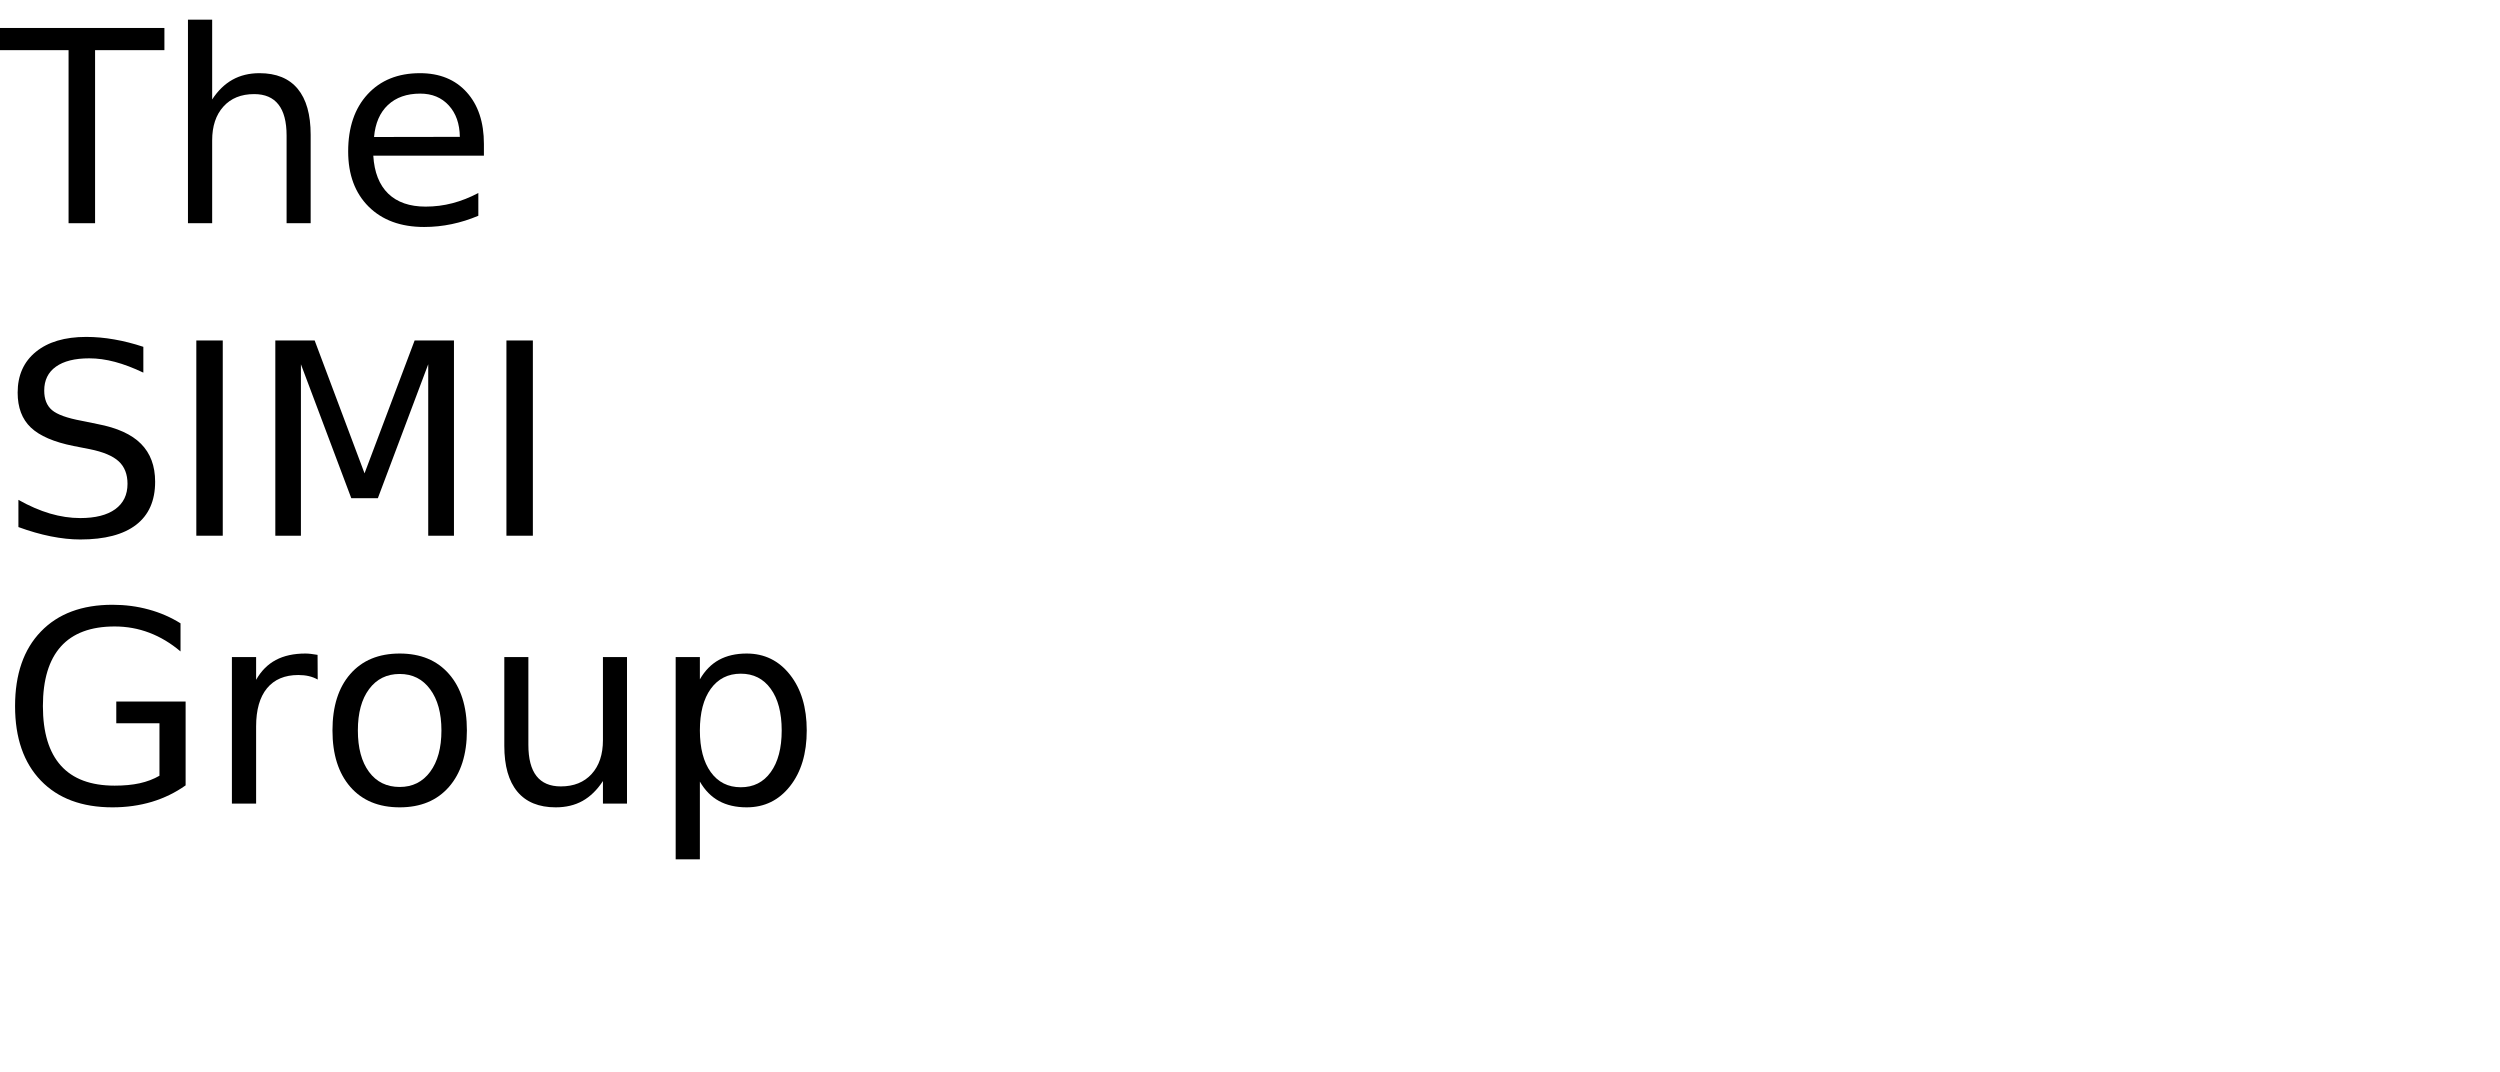
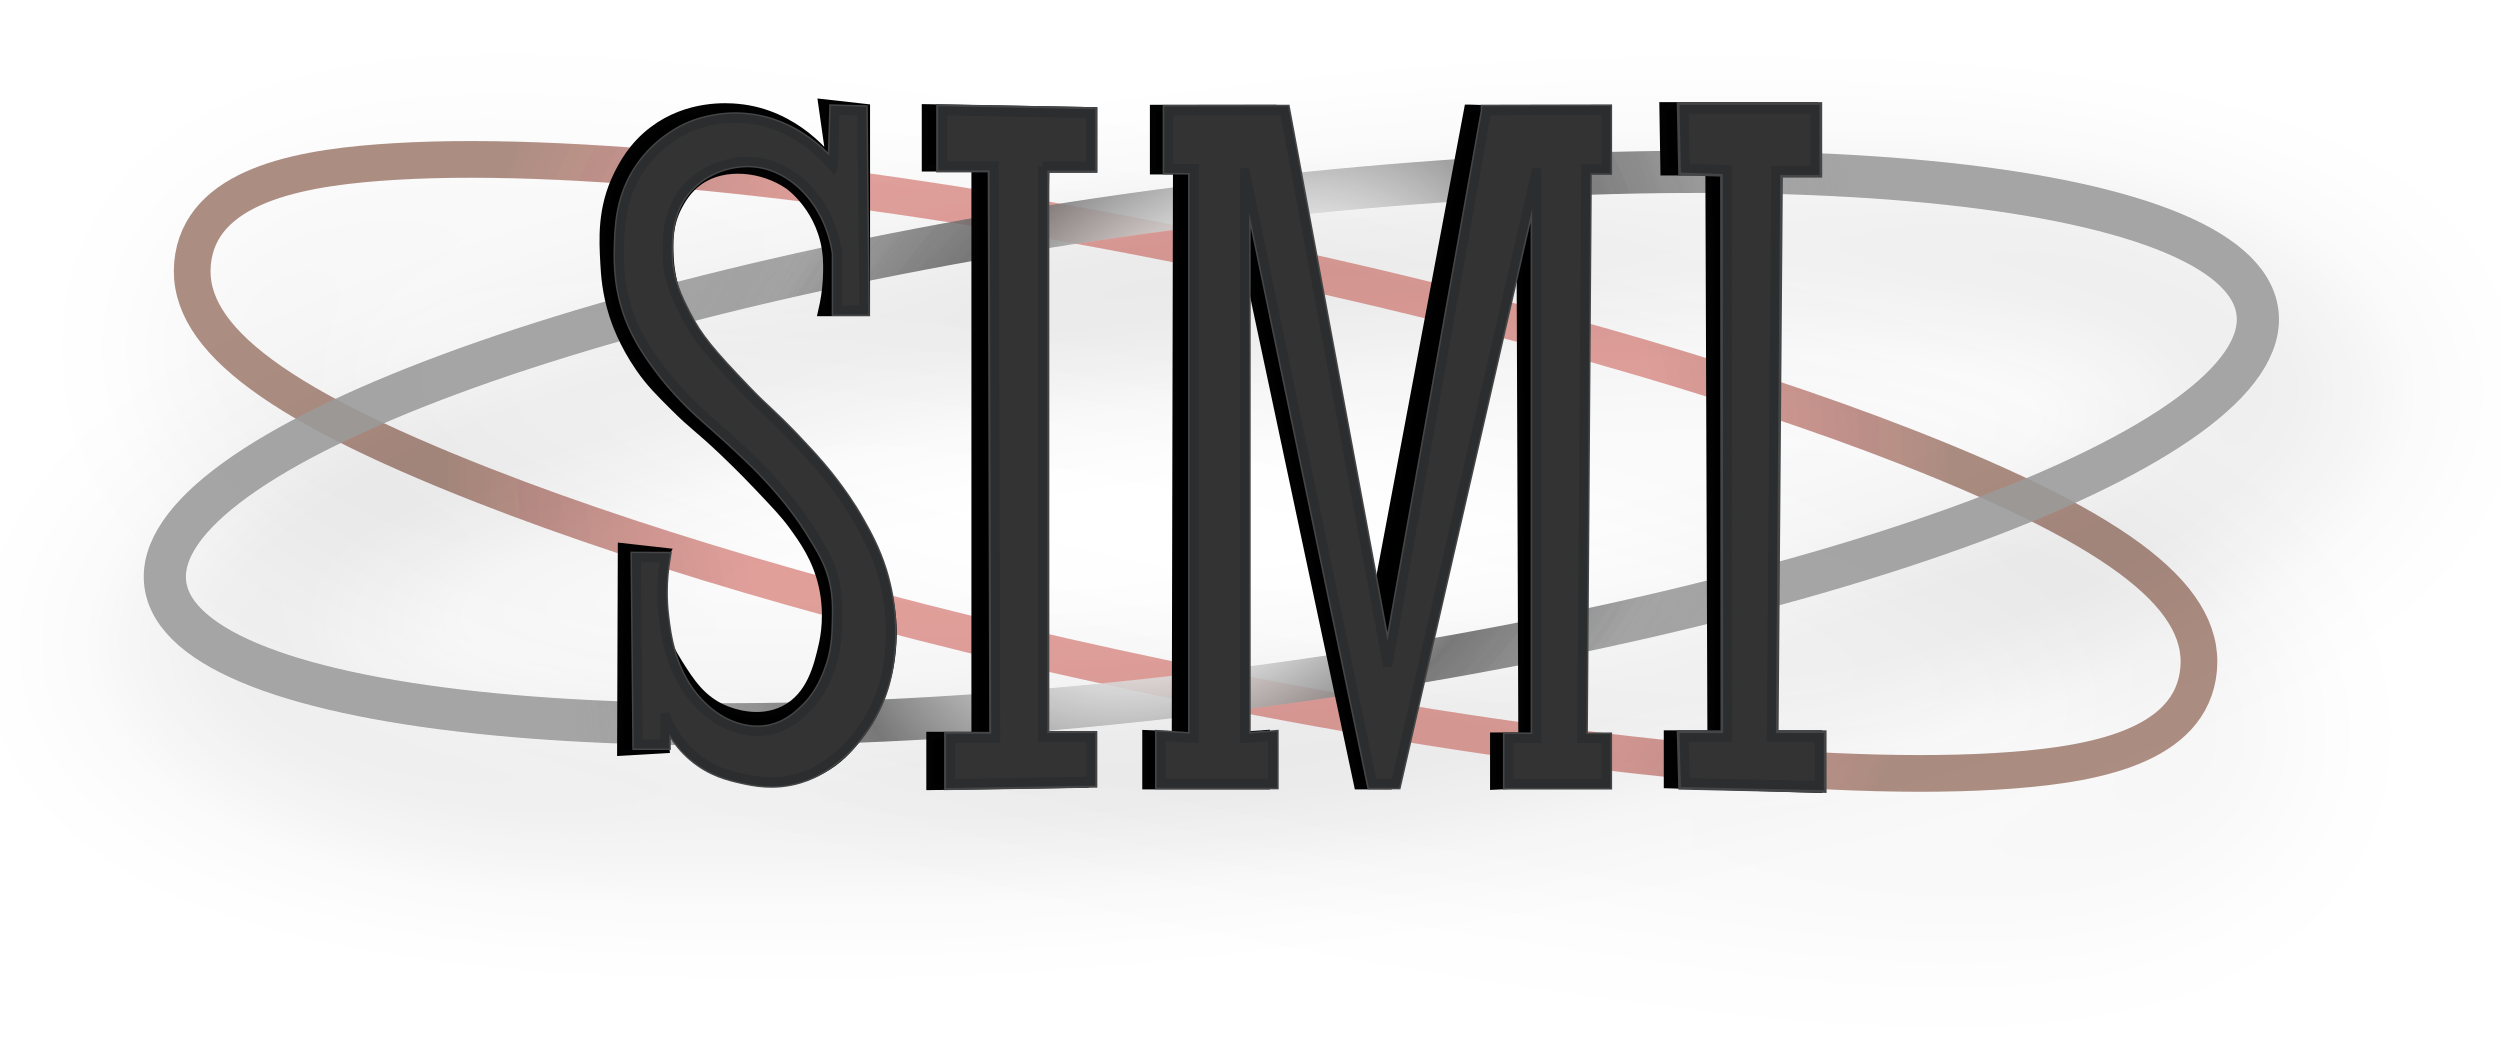
- <svg xmlns="http://www.w3.org/2000/svg" xmlns:xlink="http://www.w3.org/1999/xlink" width="560" height="240" viewBox="0 0 560 240">
+ <svg xmlns="http://www.w3.org/2000/svg" role="img" viewBox="20.48 13.48 573.04 241.54">
  <defs>
+     <radialGradient cx="293.94" cy="121.97" fx="293.94" fy="121.97" gradientTransform="matrix(1 0 .0007 1 1.18 -2.12)" gradientUnits="userSpaceOnUse" id="radial-gradient" r="174.05">
+       <stop offset=".6" stop-color="#b30700" stop-opacity=".8" />
+       <stop offset="1" stop-color="#551500" />
+     </radialGradient>
+     <radialGradient cx="294.8" cy="119.24" fx="294.8" fy="119.24" gradientTransform="matrix(.70513 -.70908 .56406 .56732 20.12 259.06)" id="radial-gradient-2" r="174.05" />
+     <radialGradient cx="298.15" cy="116.17" fx="298.15" fy="116.17" gradientTransform="rotate(-37.59 349.326 98.739) scale(1 .7)" gradientUnits="userSpaceOnUse" id="radial-gradient-3" r="179.63">
+       <stop offset=".26" stop-color="#fff" />
+       <stop offset=".3" stop-color="#eee" />
+       <stop offset=".39" stop-color="#c2c2c2" />
+       <stop offset=".52" stop-color="#7d7d7d" />
+       <stop offset=".56" stop-color="#666" />
+       <stop offset=".8" stop-color="gray" stop-opacity=".8" />
+       <stop offset=".96" stop-color="#999" />
+     </radialGradient>
+     <radialGradient cx="298.08" cy="112.47" fx="298.08" fy="112.47" gradientTransform="rotate(7.41 298.209 112.505)" id="radial-gradient-4" r="179.63" />
+     <filter filterUnits="userSpaceOnUse" height="270" id="drop-shadow-1" width="589" x="6.96" y="2">
+       <feOffset dx="7" dy="17.01" />
+       <feGaussianBlur result="blur" stdDeviation="20.01" />
+       <feFlood flood-color="#000" flood-opacity=".32" />
+       <feComposite in2="blur" operator="in" />
+       <feComposite in="SourceGraphic" />
+     </filter>
+     <filter filterUnits="userSpaceOnUse" height="270" id="drop-shadow-2" width="589" x="7.96" y="0">
+       <feOffset dx="7" dy="17.01" />
+       <feGaussianBlur result="blur-2" stdDeviation="20.01" />
+       <feFlood flood-color="#000" flood-opacity=".32" />
+       <feComposite in2="blur-2" operator="in" />
+       <feComposite in="SourceGraphic" />
+     </filter>
+     <filter filterUnits="userSpaceOnUse" height="258" id="drop-shadow-3" width="610" x="0" y="4.04">
+       <feOffset dx="7" dy="17" />
+       <feGaussianBlur result="blur-3" stdDeviation="20" />
+       <feFlood flood-color="#000" flood-opacity=".32" />
+       <feComposite in2="blur-3" operator="in" />
+       <feComposite in="SourceGraphic" />
+     </filter>
+     <filter filterUnits="userSpaceOnUse" height="257" id="drop-shadow-4" width="610" x="0" y="1.04">
+       <feOffset dx="7" dy="17" />
+       <feGaussianBlur result="blur-4" stdDeviation="20" />
+       <feFlood flood-color="#000" flood-opacity=".32" />
+       <feComposite in2="blur-4" operator="in" />
+       <feComposite in="SourceGraphic" />
+     </filter>
+     <linearGradient gradientUnits="userSpaceOnUse" id="linear-gradient" x1="423.94" x2="510.19" y1="112.18" y2="37.23">
+       <stop offset="0" stop-color="#fff" />
+       <stop offset=".14" stop-color="#d0d0d0" />
+       <stop offset=".38" stop-color="#878787" />
+       <stop offset=".59" stop-color="#4d4d4d" />
+       <stop offset=".77" stop-color="#232323" />
+       <stop offset=".92" stop-color="#090909" />
+       <stop offset="1" />
+     </linearGradient>
+     <linearGradient id="linear-gradient-2" x1="426.11" x2="511.31" y1="112.47" y2="38.43" />
+   </defs>
+   <g fill="none" id="Red" stroke-miterlimit="10" stroke-width="8.41">
+     <path d="M477.86,190.29c-43.19,2.57-114.79-5.48-191.51-21.54-59.21-12.39-114.28-28.02-155.08-44-49.52-19.4-69.39-35.08-66.46-52.44,2.89-17.07,26.3-20.63,46.38-21.82,43.19-2.57,114.79,5.48,191.51,21.54,59.21,12.39,114.28,28.02,155.08,44,49.52,19.4,69.39,35.08,66.46,52.44-2.89,17.07-26.3,20.63-46.38,21.82Z" filter="url(#drop-shadow-1)" opacity=".49" stroke="url(#radial-gradient)" />
+     <path d="M478.71,187.55c-43.19,2.57-114.79-5.48-191.51-21.54-59.21-12.39-114.28-28.02-155.08-44-49.52-19.4-69.39-35.08-66.46-52.44,2.89-17.07,26.3-20.63,46.38-21.82,43.19-2.57,114.79,5.48,191.51,21.54,59.21,12.39,114.28,28.02,155.08,44,49.52,19.4,69.39,35.08,66.46,52.44-2.89,17.07-26.3,20.63-46.38,21.82Z" filter="url(#drop-shadow-2)" opacity=".79" stroke="url(#radial-gradient-2)" />
+   </g>
+   <g fill="none" id="Silver" stroke-miterlimit="10" stroke-width="9.68">
+     <ellipse cx="298.15" cy="116.17" filter="url(#drop-shadow-3)" opacity=".88" rx="241.79" ry="55.56" stroke="url(#radial-gradient-3)" transform="rotate(-7.41 298.284 116.238)" />
+     <ellipse cx="298.08" cy="112.47" filter="url(#drop-shadow-4)" opacity=".78" rx="241.79" ry="55.56" stroke="url(#radial-gradient-4)" transform="rotate(-7.41 298.215 112.512)" />
+   </g>
+   <g id="SIMI">
    <g>
-       <g id="glyph-0-0">
-         <path d="M -0.172 -43.734 L 36.828 -43.734 L 36.828 -38.766 L 21.297 -38.766 L 21.297 0 L 15.359 0 L 15.359 -38.766 L -0.172 -38.766 Z M -0.172 -43.734 " />
+       <g stroke="#020202" stroke-miterlimit="10">
+         <path d="M211.5,51.76c-.67-4.7-1.33-9.4-2-14.1,3,.34,6,.67,9,1.01v45.88h-9c.38-1.66.83-4.07,1-7,0,0,.16-2.72,0-5-.8-11.37-9-17-9-17-6-4.13-15.04-5.18-21-1-2.88,2.02-4.37,4.8-5,6-2.35,4.49-2.16,8.69-2,12,.08,1.62.43,6.47,3,12,1.46,3.14,3,5.12,6,9,2.62,3.38,4.97,5.86,7,8,3.11,3.28,5.99,6.01,6,6,0,0-2-2-2-2-1.33-1.33,2.67,2.67,4,4l4,4c4.99,4.98,4.94,4.93,5,5,.69.74,1.83,2.02,6,8,3.42,4.91,5.13,7.36,6,9,.44.83,2.41,4.6,4,10,.52,1.76,1.64,5.65,2,10,.22,2.63,1.02,15.92-8,27-1.71,2.11-4,4.86-8,7-7.92,4.24-15.91,2.52-18,2-13.39-3.36-18.53-16.71-19-18,.33,3.73.67,7.47,1,11.2-3.05.18-6.11.35-9.16.53.05-15.29.11-30.57.16-45.86,3,.34,6,.67,9,1.01-1.15,2.27-2.3,4.55-3.46,6.82,1.14,8.76,4.33,14.91,6.46,18.31,2.74,4.38,5.46,8.73,11,11,1.14.47,7.78,3.19,14,0,6.27-3.22,7.91-10.29,9-15,.46-2,1.51-7.41,0-14-1.45-6.34-4.53-10.59-7-14-1.77-2.43-3.84-4.62-8-9-3.75-3.95-6.81-6.88-8-8-5.81-5.51-6.62-5.64-11-10-3.62-3.6-5.68-5.65-8-9-3.88-5.6-5.54-10.56-6-12-1.61-5.06-1.86-9.12-2-11.62-.31-5.61-.72-12.65,3-20.15,1.11-2.24,3.3-6.53,8-10.07,7.84-5.91,16.7-5.25,19-5.04,13.24,1.2,20.79,11.4,22,13.1Z" stroke-width="2.82" />
+         <path d="M259.5,51.54c-.67,44-1.33,88-2,132h11v9c-11.4.18-22.79.35-34.19.53v-10.35h10.34V51.29h-11.38v-12.42l37.22.67v12h-11Z" stroke-width="3.01" />
+         <path d="M357.46,38.87l29.14.97v11.31c-1.85.34-3.7.69-5.56,1.03v130.59c1.54.34,3.09.69,4.63,1.03-.31,2.74-.62,5.48-.93,8.23-7.1.34-14.2.69-21.3,1.03v-10.28h6.48c-.16-43.54-.32-87.09-.47-130.63-10.37,46.95-20.73,93.91-31.1,140.86h-6.17c-9.99-46.98-19.97-93.97-29.96-140.95-.31,43.61-.61,87.22-.92,130.83,2.95-.21,5.9-.42,8.85-.63v10.75h-26.43v-10.75c2.25.09,4.51.19,6.76.28.09-43.5.19-86.99.28-130.49h-5.29v-13.14h26.43c7.6,40.35,15.19,80.69,22.79,121.04,7.58-40.36,15.16-80.72,22.74-121.08Z" stroke-width="2.83" />
+         <path d="M426.5,51.54c-.33,43.67-.67,87.33-1,131h11v11c-11-.33-22-.67-33-1v-10h10c-.16-43.5-.32-87-.47-130.5h-10.31l-.22-13.5h33c-.33,4.33-.67,8.67-1,13h-8Z" fill="url(#linear-gradient)" stroke-width="3.31" />
      </g>
-       <g id="glyph-0-1">
-         <path d="M 32.938 -19.812 L 32.938 0 L 27.547 0 L 27.547 -19.625 C 27.547 -22.727 26.938 -25.051 25.719 -26.594 C 24.508 -28.145 22.695 -28.922 20.281 -28.922 C 17.363 -28.922 15.066 -27.988 13.391 -26.125 C 11.711 -24.27 10.875 -21.742 10.875 -18.547 L 10.875 0 L 5.453 0 L 5.453 -45.594 L 10.875 -45.594 L 10.875 -27.719 C 12.156 -29.688 13.672 -31.16 15.422 -32.141 C 17.172 -33.117 19.188 -33.609 21.469 -33.609 C 25.238 -33.609 28.094 -32.441 30.031 -30.109 C 31.969 -27.773 32.938 -24.344 32.938 -19.812 Z M 32.938 -19.812 " />
-       </g>
-       <g id="glyph-0-2">
-         <path d="M 33.719 -17.75 L 33.719 -15.125 L 8.938 -15.125 C 9.164 -11.406 10.281 -8.57 12.281 -6.625 C 14.289 -4.688 17.082 -3.719 20.656 -3.719 C 22.727 -3.719 24.734 -3.973 26.672 -4.484 C 28.617 -4.992 30.551 -5.754 32.469 -6.766 L 32.469 -1.672 C 30.531 -0.848 28.547 -0.223 26.516 0.203 C 24.484 0.629 22.422 0.844 20.328 0.844 C 15.098 0.844 10.953 -0.676 7.891 -3.719 C 4.836 -6.77 3.312 -10.891 3.312 -16.078 C 3.312 -21.453 4.758 -25.719 7.656 -28.875 C 10.562 -32.031 14.473 -33.609 19.391 -33.609 C 23.805 -33.609 27.297 -32.188 29.859 -29.344 C 32.43 -26.5 33.719 -22.633 33.719 -17.75 Z M 28.328 -19.344 C 28.285 -22.289 27.457 -24.641 25.844 -26.391 C 24.238 -28.148 22.109 -29.031 19.453 -29.031 C 16.441 -29.031 14.031 -28.18 12.219 -26.484 C 10.414 -24.785 9.379 -22.395 9.109 -19.312 Z M 28.328 -19.344 " />
-       </g>
-       <g id="glyph-0-3">
-         <path d="M 32.109 -42.312 L 32.109 -36.531 C 29.859 -37.602 27.738 -38.406 25.75 -38.938 C 23.758 -39.469 21.836 -39.734 19.984 -39.734 C 16.754 -39.734 14.266 -39.109 12.516 -37.859 C 10.773 -36.609 9.906 -34.828 9.906 -32.516 C 9.906 -30.586 10.484 -29.129 11.641 -28.141 C 12.805 -27.148 15.008 -26.352 18.25 -25.75 L 21.828 -25.016 C 26.242 -24.18 29.5 -22.703 31.594 -20.578 C 33.695 -18.461 34.75 -15.629 34.75 -12.078 C 34.75 -7.836 33.328 -4.625 30.484 -2.438 C 27.641 -0.25 23.473 0.844 17.984 0.844 C 15.922 0.844 13.719 0.609 11.375 0.141 C 9.039 -0.328 6.625 -1.02 4.125 -1.938 L 4.125 -8.031 C 6.531 -6.676 8.883 -5.656 11.188 -4.969 C 13.5 -4.289 15.766 -3.953 17.984 -3.953 C 21.367 -3.953 23.977 -4.613 25.812 -5.938 C 27.645 -7.27 28.562 -9.164 28.562 -11.625 C 28.562 -13.781 27.898 -15.461 26.578 -16.672 C 25.266 -17.879 23.102 -18.785 20.094 -19.391 L 16.5 -20.094 C 12.082 -20.977 8.883 -22.359 6.906 -24.234 C 4.938 -26.109 3.953 -28.711 3.953 -32.047 C 3.953 -35.922 5.312 -38.969 8.031 -41.188 C 10.758 -43.414 14.52 -44.531 19.312 -44.531 C 21.363 -44.531 23.453 -44.344 25.578 -43.969 C 27.703 -43.602 29.879 -43.051 32.109 -42.312 Z M 32.109 -42.312 " />
-       </g>
-       <g id="glyph-0-4">
-         <path d="M 5.891 -43.734 L 11.812 -43.734 L 11.812 0 L 5.891 0 Z M 5.891 -43.734 " />
-       </g>
-       <g id="glyph-0-5">
-         <path d="M 5.891 -43.734 L 14.703 -43.734 L 25.875 -13.969 L 37.094 -43.734 L 45.906 -43.734 L 45.906 0 L 40.141 0 L 40.141 -38.406 L 28.859 -8.406 L 22.906 -8.406 L 11.625 -38.406 L 11.625 0 L 5.891 0 Z M 5.891 -43.734 " />
-       </g>
-       <g id="glyph-0-6">
-         <path d="M 35.719 -6.234 L 35.719 -17.984 L 26.047 -17.984 L 26.047 -22.859 L 41.578 -22.859 L 41.578 -4.078 C 39.285 -2.453 36.766 -1.223 34.016 -0.391 C 31.266 0.43 28.328 0.844 25.203 0.844 C 18.359 0.844 13.008 -1.148 9.156 -5.141 C 5.301 -9.141 3.375 -14.703 3.375 -21.828 C 3.375 -28.973 5.301 -34.539 9.156 -38.531 C 13.008 -42.531 18.359 -44.531 25.203 -44.531 C 28.047 -44.531 30.75 -44.176 33.312 -43.469 C 35.883 -42.77 38.258 -41.738 40.438 -40.375 L 40.438 -34.078 C 38.25 -35.93 35.922 -37.328 33.453 -38.266 C 30.992 -39.203 28.406 -39.672 25.688 -39.672 C 20.344 -39.672 16.328 -38.176 13.641 -35.188 C 10.953 -32.195 9.609 -27.742 9.609 -21.828 C 9.609 -15.93 10.953 -11.488 13.641 -8.5 C 16.328 -5.508 20.344 -4.016 25.688 -4.016 C 27.781 -4.016 29.645 -4.191 31.281 -4.547 C 32.926 -4.91 34.406 -5.473 35.719 -6.234 Z M 35.719 -6.234 " />
-       </g>
-       <g id="glyph-0-7">
-         <path d="M 24.672 -27.781 C 24.066 -28.125 23.406 -28.379 22.688 -28.547 C 21.977 -28.711 21.191 -28.797 20.328 -28.797 C 17.285 -28.797 14.945 -27.805 13.312 -25.828 C 11.688 -23.848 10.875 -21 10.875 -17.281 L 10.875 0 L 5.453 0 L 5.453 -32.812 L 10.875 -32.812 L 10.875 -27.719 C 12 -29.707 13.469 -31.188 15.281 -32.156 C 17.102 -33.125 19.316 -33.609 21.922 -33.609 C 22.285 -33.609 22.691 -33.582 23.141 -33.531 C 23.586 -33.477 24.086 -33.406 24.641 -33.312 Z M 24.672 -27.781 " />
-       </g>
-       <g id="glyph-0-8">
-         <path d="M 18.375 -29.031 C 15.477 -29.031 13.191 -27.898 11.516 -25.641 C 9.836 -23.391 9 -20.301 9 -16.375 C 9 -12.445 9.832 -9.352 11.5 -7.094 C 13.164 -4.844 15.457 -3.719 18.375 -3.719 C 21.238 -3.719 23.508 -4.848 25.188 -7.109 C 26.875 -9.379 27.719 -12.469 27.719 -16.375 C 27.719 -20.258 26.875 -23.336 25.188 -25.609 C 23.508 -27.891 21.238 -29.031 18.375 -29.031 Z M 18.375 -33.609 C 23.062 -33.609 26.738 -32.082 29.406 -29.031 C 32.082 -25.988 33.422 -21.77 33.422 -16.375 C 33.422 -11.008 32.082 -6.797 29.406 -3.734 C 26.738 -0.68 23.062 0.844 18.375 0.844 C 13.664 0.844 9.977 -0.68 7.312 -3.734 C 4.645 -6.797 3.312 -11.008 3.312 -16.375 C 3.312 -21.77 4.645 -25.988 7.312 -29.031 C 9.977 -32.082 13.664 -33.609 18.375 -33.609 Z M 18.375 -33.609 " />
-       </g>
-       <g id="glyph-0-9">
-         <path d="M 5.094 -12.953 L 5.094 -32.812 L 10.484 -32.812 L 10.484 -13.156 C 10.484 -10.051 11.086 -7.723 12.297 -6.172 C 13.516 -4.617 15.332 -3.844 17.75 -3.844 C 20.664 -3.844 22.969 -4.77 24.656 -6.625 C 26.344 -8.477 27.188 -11.004 27.188 -14.203 L 27.188 -32.812 L 32.578 -32.812 L 32.578 0 L 27.188 0 L 27.188 -5.047 C 25.875 -3.047 24.352 -1.562 22.625 -0.594 C 20.906 0.363 18.898 0.844 16.609 0.844 C 12.836 0.844 9.973 -0.328 8.016 -2.672 C 6.066 -5.016 5.094 -8.441 5.094 -12.953 Z M 18.656 -33.609 Z M 18.656 -33.609 " />
-       </g>
-       <g id="glyph-0-10">
-         <path d="M 10.875 -4.922 L 10.875 12.484 L 5.453 12.484 L 5.453 -32.812 L 10.875 -32.812 L 10.875 -27.828 C 12 -29.785 13.426 -31.238 15.156 -32.188 C 16.883 -33.133 18.953 -33.609 21.359 -33.609 C 25.336 -33.609 28.57 -32.023 31.062 -28.859 C 33.562 -25.691 34.812 -21.531 34.812 -16.375 C 34.812 -11.219 33.562 -7.055 31.062 -3.891 C 28.57 -0.734 25.336 0.844 21.359 0.844 C 18.953 0.844 16.883 0.367 15.156 -0.578 C 13.426 -1.523 12 -2.973 10.875 -4.922 Z M 29.203 -16.375 C 29.203 -20.344 28.383 -23.453 26.75 -25.703 C 25.125 -27.961 22.891 -29.094 20.047 -29.094 C 17.191 -29.094 14.945 -27.961 13.312 -25.703 C 11.688 -23.453 10.875 -20.344 10.875 -16.375 C 10.875 -12.414 11.688 -9.305 13.312 -7.047 C 14.945 -4.785 17.191 -3.656 20.047 -3.656 C 22.891 -3.656 25.125 -4.785 26.75 -7.047 C 28.383 -9.305 29.203 -12.414 29.203 -16.375 Z M 29.203 -16.375 " />
+       <g>
+         <path d="M211.5 51.76c-.67-4.7-1.33-9.4-2-14.1 3 .34 6 .67 9 1.01v45.88h-9c.38-1.66.83-4.07 1-7 0 0 .16-2.72 0-5-.8-11.37-9-17-9-17-6-4.13-15.04-5.18-21-1-2.88 2.02-4.37 4.8-5 6-2.35 4.49-2.16 8.69-2 12 .08 1.62.43 6.47 3 12 1.46 3.14 3 5.12 6 9 2.62 3.38 4.97 5.86 7 8 3.11 3.28 5.99 6.01 6 6 0 0-2-2-2-2-1.33-1.33 2.67 2.67 4 4l4 4c4.99 4.98 4.94 4.93 5 5 .69.74 1.83 2.02 6 8 3.42 4.91 5.13 7.36 6 9 .44.83 2.41 4.6 4 10 .52 1.76 1.64 5.65 2 10 .22 2.63 1.02 15.92-8 27-1.71 2.11-4 4.86-8 7-7.92 4.24-15.91 2.52-18 2-13.39-3.36-18.53-16.71-19-18 .33 3.73.67 7.47 1 11.2-3.05.18-6.11.35-9.16.53.05-15.29.11-30.57.16-45.86 3 .34 6 .67 9 1.01-1.15 2.27-2.3 4.55-3.46 6.82 1.14 8.76 4.33 14.91 6.46 18.31 2.74 4.38 5.46 8.73 11 11 1.14.47 7.78 3.19 14 0 6.27-3.22 7.91-10.29 9-15 .46-2 1.51-7.41 0-14-1.45-6.34-4.53-10.59-7-14-1.77-2.43-3.84-4.62-8-9-3.75-3.95-6.81-6.88-8-8-5.81-5.51-6.62-5.64-11-10-3.62-3.6-5.68-5.65-8-9-3.88-5.6-5.54-10.56-6-12-1.61-5.06-1.86-9.12-2-11.62-.31-5.61-.72-12.65 3-20.15 1.11-2.24 3.3-6.53 8-10.07 7.84-5.91 16.7-5.25 19-5.04 13.24 1.2 20.79 11.4 22 13.1zM259.5 51.54c-.67 44-1.33 88-2 132h11v9c-11.4.18-22.79.35-34.19.53v-10.35h10.34V51.29h-11.38v-12.42l37.22.67v12h-11zM357.46 38.87l29.14.97v11.31c-1.85.34-3.7.69-5.56 1.03v130.59c1.54.34 3.09.69 4.63 1.03-.31 2.74-.62 5.48-.93 8.23-7.1.34-14.2.69-21.3 1.03v-10.28h6.48c-.16-43.54-.32-87.09-.47-130.63-10.37 46.95-20.73 93.91-31.1 140.86h-6.17c-9.99-46.98-19.97-93.97-29.96-140.95-.31 43.61-.61 87.22-.92 130.83 2.95-.21 5.9-.42 8.85-.63v10.75h-26.43v-10.75c2.25.09 4.51.19 6.76.28.09-43.5.19-86.99.28-130.49h-5.29v-13.14h26.43c7.6 40.35 15.19 80.69 22.79 121.04 7.58-40.36 15.16-80.72 22.74-121.08zM426.5 51.54c-.33 43.67-.67 87.33-1 131h11v11c-11-.33-22-.67-33-1v-10h10c-.16-43.5-.32-87-.47-130.5h-10.31l-.22-13.5h33c-.33 4.33-.67 8.67-1 13h-8z" />
      </g>
    </g>
-   </defs>
-   <g fill="rgb(0%, 0%, 0%)" fill-opacity="1">
-     <use xlink:href="#glyph-0-0" x="0" y="50" />
-     <use xlink:href="#glyph-0-1" x="36.65" y="50" />
-     <use xlink:href="#glyph-0-2" x="74.678" y="50" />
-   </g>
-   <g fill="rgb(0%, 0%, 0%)" fill-opacity="1">
-     <use xlink:href="#glyph-0-3" x="0" y="120" />
-     <use xlink:href="#glyph-0-4" x="38.086" y="120" />
-     <use xlink:href="#glyph-0-5" x="55.781" y="120" />
-     <use xlink:href="#glyph-0-4" x="107.549" y="120" />
-   </g>
-   <g fill="rgb(0%, 0%, 0%)" fill-opacity="1">
-     <use xlink:href="#glyph-0-6" x="0" y="180" />
-     <use xlink:href="#glyph-0-7" x="46.494" y="180" />
-     <use xlink:href="#glyph-0-8" x="71.162" y="180" />
-     <use xlink:href="#glyph-0-9" x="107.871" y="180" />
-     <use xlink:href="#glyph-0-10" x="145.898" y="180" />
+     <g>
+       <g stroke="#444546" stroke-miterlimit="10">
+         <path d="M211.5,51.76l.4-12.97,6.12.16c.16,15.2.32,30.4.47,45.59h-6v-13c-1.69-11.62-9.85-20.12-19-21-5.27-.51-11.56,1.44-15.68,6.13-4.6,5.24-4.41,11.63-4.41,14.9,0,6.15,2.35,10.58,4.18,14.18,2.64,5.18,5.53,8.66,13.91,17.39,4.52,4.7,5.28,4.86,11.06,10.9,4.98,5.2,7.26,8.02,8.94,10.25,1.45,1.93,3.66,4.88,6,9.07,1.56,2.78,3.51,6.28,5,11.08,2.56,8.25,2.15,15.16,2,17.13-.26,3.33-.75,8.89-4,15.11-3.13,6-7.13,9.36-8,10.07-1.84,1.51-4.66,3.77-9,5.04-5.56,1.63-10.22.63-13,0-2.71-.61-6.9-1.56-11-5.04-4.08-3.46-5.88-7.56-6.63-9.64v6.91h-6.08s-.41-42.72-.41-42.72l6.49.03c-.94,5.61-.72,10.2-.37,13.19.51,4.43,1.51,13.25,8,20.15,3.23,3.43,6.26,4.73,7,5.04,1.6.65,5.41,2.16,10,1.01,3.45-.87,5.63-2.8,7-4.03,3.65-3.26,5.17-6.97,6-9.07,1.85-4.68,1.93-8.62,2-12.09.06-2.98.12-6.13-1-10.07-1.03-3.63-2.55-6.1-5-10.07-2-3.25-3.88-5.63-5-7.05-.41-.52-2.25-2.84-5-5.78-1.98-2.12-3.59-3.67-5-5-8.49-8.04-10.44-9.04-15-14-1.31-1.43-3.01-3.29-5-6-1.53-2.08-4.1-5.58-6-10-3.11-7.23-3.05-13.73-3-16.64.1-5.29.22-12.35,5-19.14,4.2-5.97,9.67-8.49,11-9.07,1.09-.48,6.24-2.63,13-2.01,11.34,1.04,18.34,9.07,20,11.08Z" stroke-width="2.75" />
+         <path d="M259.5,51.54v131h11v10c-10.71.18-21.41.35-32.12.53v-10.35h10.34c-.12-43.74-.23-87.49-.35-131.23h-11.8v-12.61c11.31.22,22.61.44,33.92.66v12h-11Z" stroke-width="3.01" />
+         <path d="M361.28,38.87c9.11-.02,18.22-.04,27.32-.06v13.37h-4.63c-.31,43.53-.62,87.06-.93,130.59h5.56v10.28h-22.23v-10.28c2.12,0,4.23-.02,6.35-.02V52.11l-32.36,140.9h-5.29l-29.31-140.9v130.64l6.41-.49v10.75h-25.55v-10.75l7.58.49V52.11l-5.82-.05v-13.14c8.84-.01,17.67-.03,26.51-.04,7.88,42.43,15.77,84.86,23.65,127.29,7.58-42.43,15.16-84.86,22.74-127.29Z" stroke-width="2.8" />
+         <path d="M427.5,52.54c-.33,43.33-.67,86.67-1,130h11v11c-10.24-.23-20.48-.46-30.72-.69-.09-3.44-.19-6.88-.28-10.31h10c-.03-43.39-.06-86.79-.09-130.18-3.21-.11-6.42-.21-9.63-.32-.09-4.5-.19-9-.28-13.5h30v14h-9Z" fill="url(#linear-gradient-2)" stroke-width="3.31" />
+       </g>
+       <g fill="#333">
+         <path d="M211.5 51.76l.4-12.97 6.12.16c.16 15.2.32 30.4.47 45.59h-6v-13c-1.69-11.62-9.85-20.12-19-21-5.27-.51-11.56 1.44-15.68 6.13-4.6 5.24-4.41 11.63-4.41 14.9 0 6.15 2.35 10.58 4.18 14.18 2.64 5.18 5.53 8.66 13.91 17.39 4.52 4.7 5.28 4.86 11.06 10.9 4.98 5.2 7.26 8.02 8.94 10.25 1.45 1.93 3.66 4.88 6 9.07 1.56 2.78 3.51 6.28 5 11.08 2.56 8.25 2.15 15.16 2 17.13-.26 3.33-.75 8.89-4 15.11-3.13 6-7.13 9.36-8 10.07-1.84 1.51-4.66 3.77-9 5.04-5.56 1.63-10.22.63-13 0-2.71-.61-6.9-1.56-11-5.04-4.08-3.46-5.88-7.56-6.63-9.64v6.91h-6.08s-.41-42.72-.41-42.72l6.49.03c-.94 5.61-.72 10.2-.37 13.19.51 4.43 1.51 13.25 8 20.15 3.23 3.43 6.26 4.73 7 5.04 1.6.65 5.41 2.16 10 1.01 3.45-.87 5.63-2.8 7-4.03 3.65-3.26 5.17-6.97 6-9.07 1.85-4.68 1.93-8.62 2-12.09.06-2.98.12-6.13-1-10.07-1.03-3.63-2.55-6.1-5-10.07-2-3.25-3.88-5.63-5-7.05-.41-.52-2.25-2.84-5-5.78-1.98-2.12-3.59-3.67-5-5-8.49-8.04-10.44-9.04-15-14-1.31-1.43-3.01-3.29-5-6-1.53-2.08-4.1-5.58-6-10-3.11-7.23-3.05-13.73-3-16.64.1-5.29.22-12.35 5-19.14 4.2-5.97 9.67-8.49 11-9.07 1.09-.48 6.24-2.63 13-2.01 11.34 1.04 18.34 9.07 20 11.08zM259.5 51.54v131h11v10c-10.71.18-21.41.35-32.12.53v-10.35h10.34c-.12-43.74-.23-87.49-.35-131.23h-11.8v-12.61c11.31.22 22.61.44 33.92.66v12h-11zM361.28 38.87c9.11-.02 18.22-.04 27.32-.06v13.37h-4.63c-.31 43.53-.62 87.06-.93 130.59h5.56v10.28h-22.23v-10.28c2.12 0 4.23-.02 6.35-.02V52.11l-32.36 140.9h-5.29l-29.31-140.9v130.64l6.41-.49v10.75h-25.55v-10.75l7.58.49V52.11l-5.82-.05v-13.14c8.84-.01 17.67-.03 26.51-.04 7.88 42.43 15.77 84.86 23.65 127.29 7.58-42.43 15.16-84.86 22.74-127.29zM427.5 52.54c-.33 43.33-.67 86.67-1 130h11v11c-10.24-.23-20.48-.46-30.72-.69-.09-3.44-.19-6.88-.28-10.31h10c-.03-43.39-.06-86.79-.09-130.18-3.21-.11-6.42-.21-9.63-.32-.09-4.5-.19-9-.28-13.5h30v14h-9z" />
+       </g>
+       <g>
+         <g fill="none" stroke="#2c2d2e" stroke-width="2.07">
+           <path d="M211.5 51.76l.4-12.97 6.12.16c.16 15.2.32 30.4.47 45.59h-6v-13c-1.69-11.62-9.85-20.12-19-21-5.27-.51-11.56 1.44-15.68 6.13-4.6 5.24-4.41 11.63-4.41 14.9 0 6.15 2.35 10.58 4.18 14.18 2.64 5.18 5.53 8.66 13.91 17.39 4.52 4.7 5.28 4.86 11.06 10.9 4.98 5.2 7.26 8.02 8.94 10.25 1.45 1.93 3.66 4.88 6 9.07 1.56 2.78 3.51 6.28 5 11.08 2.56 8.25 2.15 15.16 2 17.13-.26 3.33-.75 8.89-4 15.11-3.13 6-7.13 9.36-8 10.07-1.84 1.51-4.66 3.77-9 5.04-5.56 1.63-10.22.63-13 0-2.71-.61-6.9-1.56-11-5.04-4.08-3.46-5.88-7.56-6.63-9.64v6.91h-6.08s-.41-42.72-.41-42.72l6.49.03c-.94 5.61-.72 10.2-.37 13.19.51 4.43 1.51 13.25 8 20.15 3.23 3.43 6.26 4.73 7 5.04 1.6.65 5.41 2.16 10 1.01 3.45-.87 5.63-2.8 7-4.03 3.65-3.26 5.17-6.97 6-9.07 1.85-4.68 1.93-8.62 2-12.09.06-2.98.12-6.13-1-10.07-1.03-3.63-2.55-6.1-5-10.07-2-3.25-3.88-5.63-5-7.05-.41-.52-2.25-2.84-5-5.78-1.98-2.12-3.59-3.67-5-5-8.49-8.04-10.44-9.04-15-14-1.31-1.43-3.01-3.29-5-6-1.53-2.08-4.1-5.58-6-10-3.11-7.23-3.05-13.73-3-16.64.1-5.29.22-12.35 5-19.14 4.2-5.97 9.67-8.49 11-9.07 1.09-.48 6.24-2.63 13-2.01 11.34 1.04 18.34 9.07 20 11.08zM259.5 51.54v131h11v10c-10.71.18-21.41.35-32.12.53v-10.35h10.34c-.12-43.74-.23-87.49-.35-131.23h-11.8v-12.61c11.31.22 22.61.44 33.92.66v12h-11zM361.28 38.87c9.11-.02 18.22-.04 27.32-.06v13.37h-4.63c-.31 43.53-.62 87.06-.93 130.59h5.56v10.28h-22.23v-10.28c2.12 0 4.23-.02 6.35-.02V52.11l-32.36 140.9h-5.29l-29.31-140.9v130.64l6.41-.49v10.75h-25.55v-10.75l7.58.49V52.11l-5.82-.05v-13.14c8.84-.01 17.67-.03 26.51-.04 7.88 42.43 15.77 84.86 23.65 127.29 7.58-42.43 15.16-84.86 22.74-127.29zM427.5 52.54c-.33 43.33-.67 86.67-1 130h11v11c-10.24-.23-20.48-.46-30.72-.69-.09-3.44-.19-6.88-.28-10.31h10c-.03-43.39-.06-86.79-.09-130.18-3.21-.11-6.42-.21-9.63-.32-.09-4.5-.19-9-.28-13.5h30v14h-9z" />
+         </g>
+       </g>
+     </g>
  </g>
</svg>
